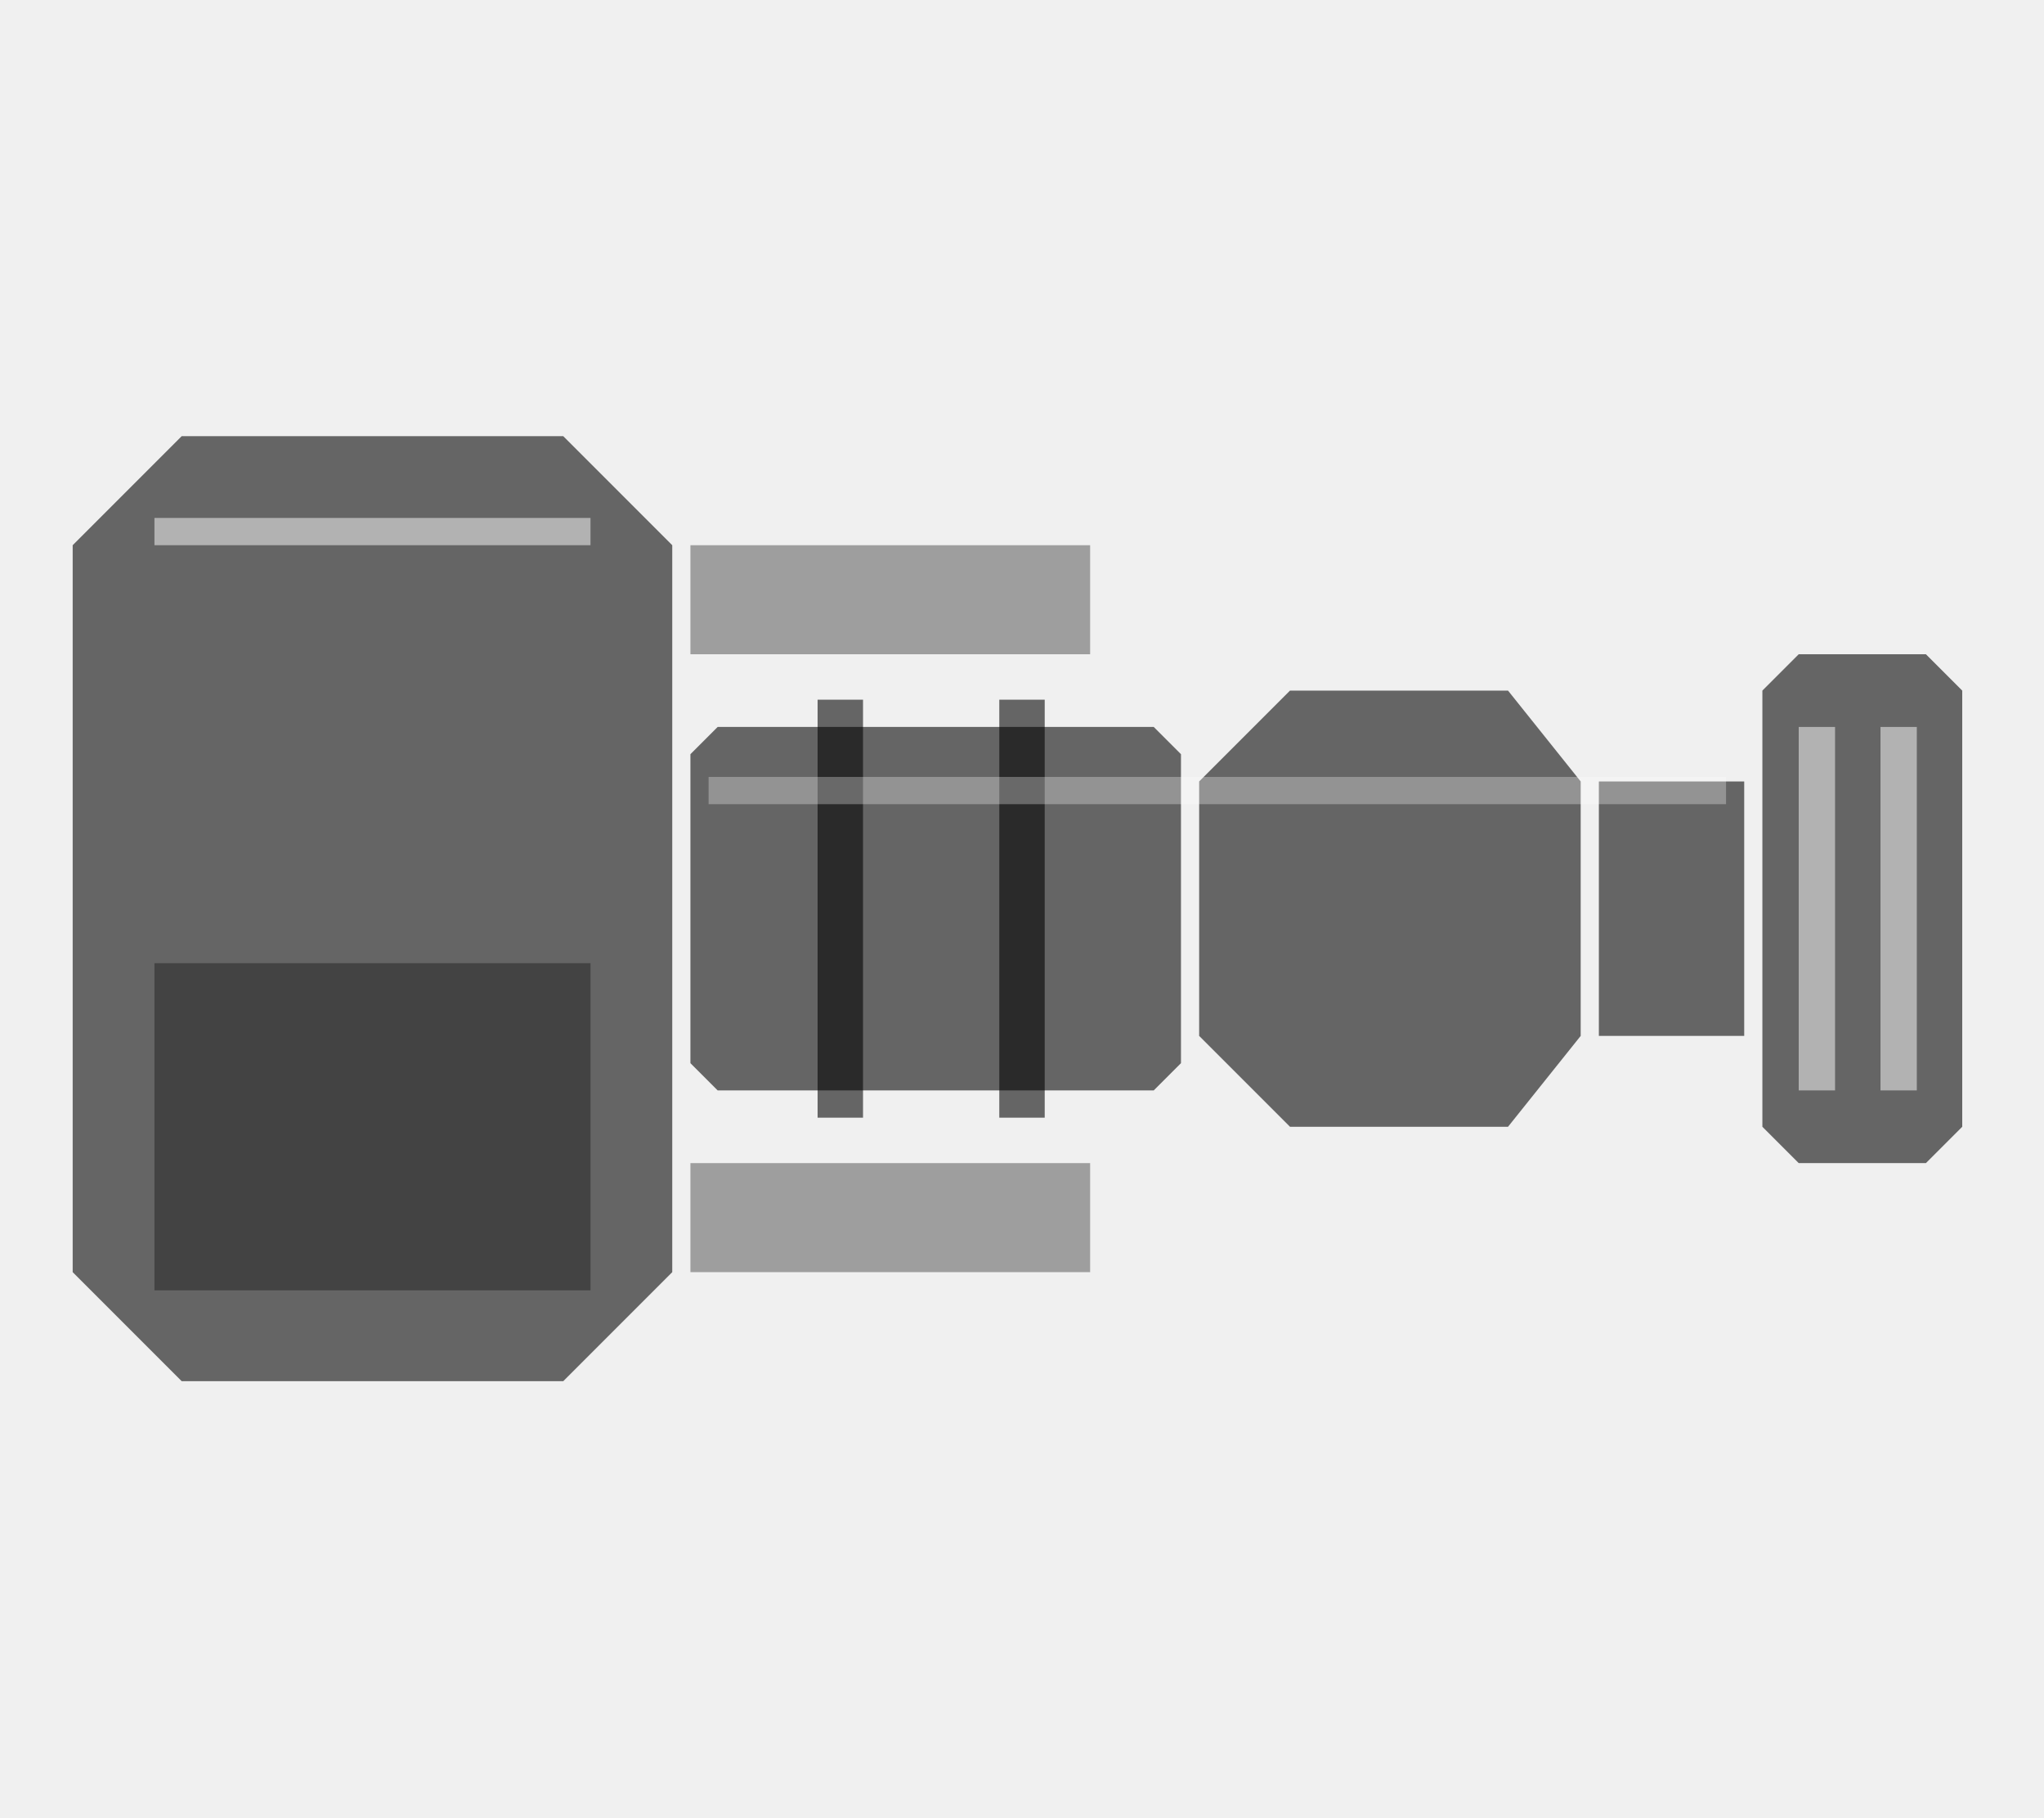
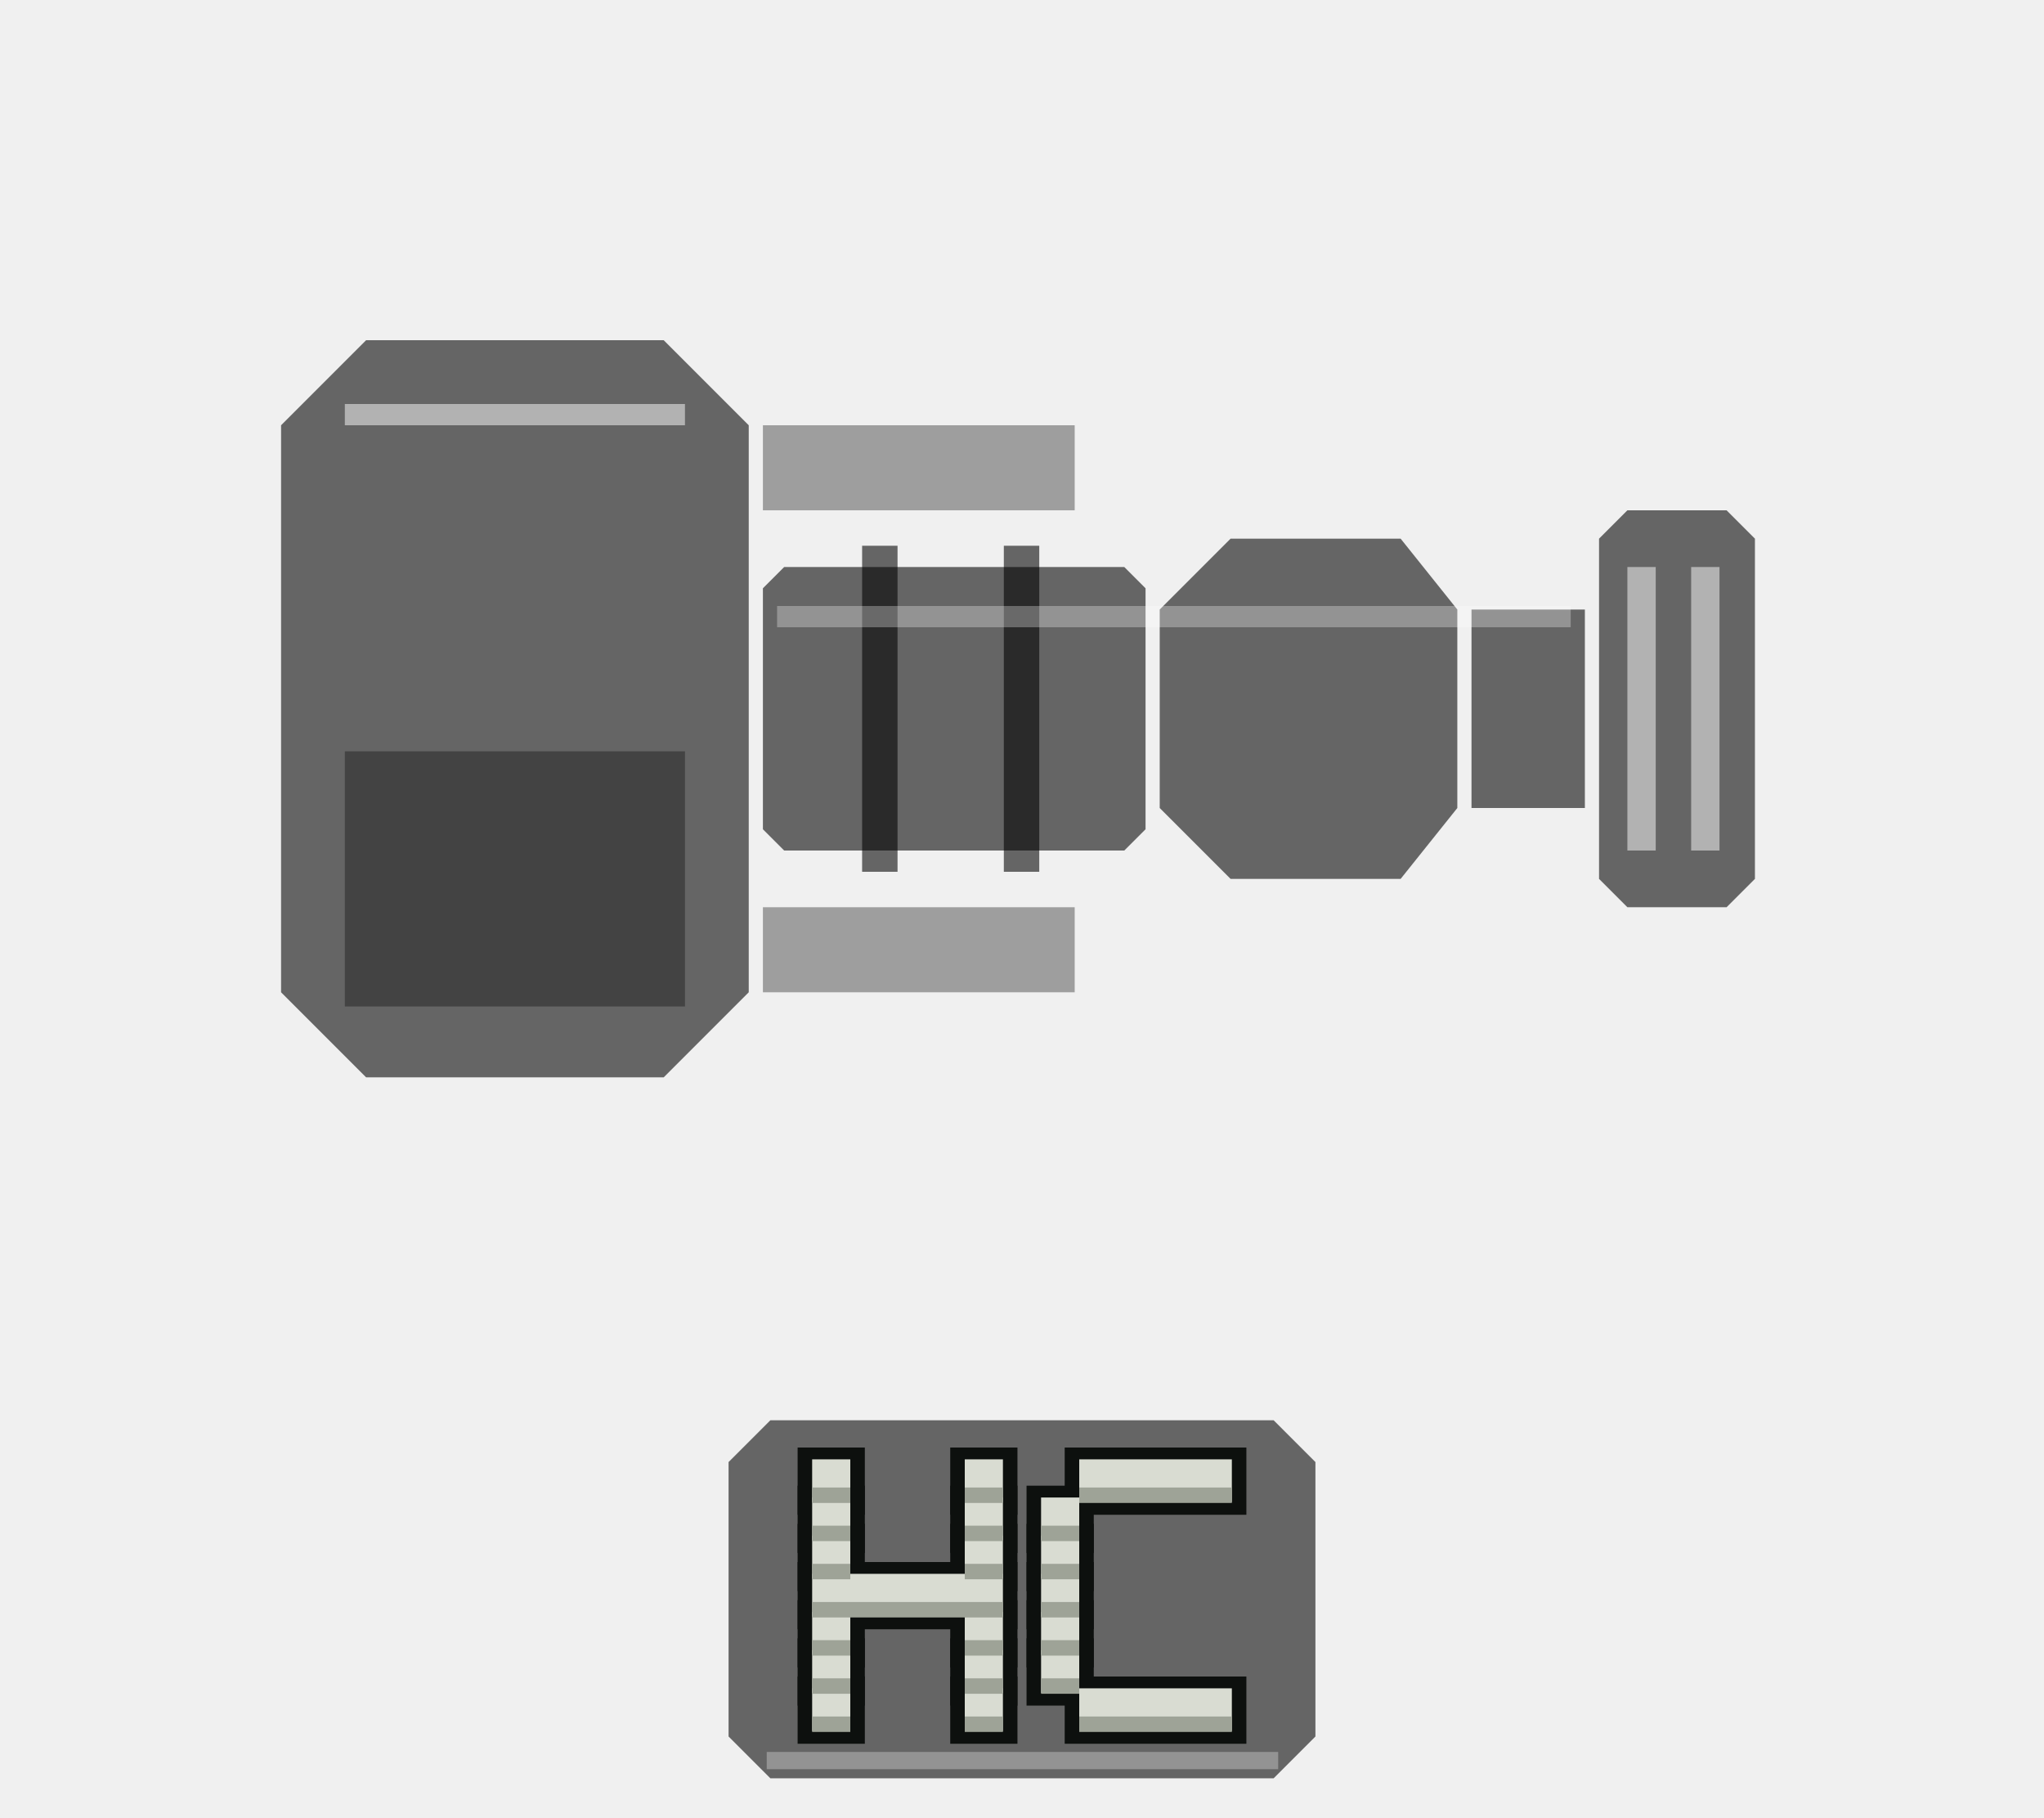
<svg xmlns="http://www.w3.org/2000/svg" viewBox="0 0 225 200">
-   <polygon points="20,48 62,48 74,60 74,140 62,152 20,152 8,140 8,60" fill="#000000" fill-opacity="0.58" />
-   <rect x="17" y="57" width="48" height="3" fill="#ffffff" fill-opacity="0.5" />
-   <rect x="17" y="106" width="48" height="36" fill="#000000" fill-opacity="0.34" />
-   <rect x="76" y="60" width="44" height="12" fill="#000000" fill-opacity="0.34" />
-   <rect x="76" y="128" width="44" height="12" fill="#000000" fill-opacity="0.34" />
-   <polygon points="79,80 127,80 130,83 130,117 127,120 79,120 76,117 76,83" fill="#000000" fill-opacity="0.58" />
-   <rect x="90" y="77" width="5" height="46" fill="#000000" fill-opacity="0.58" />
-   <rect x="110" y="77" width="5" height="46" fill="#000000" fill-opacity="0.58" />
-   <polygon points="132,86 142,76 166,76 174,86 174,114 166,124 142,124 132,114" fill="#000000" fill-opacity="0.58" />
-   <rect x="176" y="86" width="16" height="28" fill="#000000" fill-opacity="0.58" />
-   <polygon points="198,72 212,72 216,76 216,124 212,128 198,128 194,124 194,76" fill="#000000" fill-opacity="0.58" />
-   <rect x="198" y="80" width="4" height="40" fill="#ffffff" fill-opacity="0.5" />
-   <rect x="207" y="80" width="4" height="40" fill="#ffffff" fill-opacity="0.5" />
-   <rect x="78" y="85.5" width="112" height="3" fill="#ffffff" fill-opacity="0.3" />
+   <g transform="translate(24.7 0) scale(0.78)">
+     <polygon points="20,48 62,48 74,60 74,140 62,152 20,152 8,140 8,60" fill="#000000" fill-opacity="0.58" />
+     <rect x="17" y="57" width="48" height="3" fill="#ffffff" fill-opacity="0.5" />
+     <rect x="17" y="106" width="48" height="36" fill="#000000" fill-opacity="0.34" />
+     <rect x="76" y="60" width="44" height="12" fill="#000000" fill-opacity="0.34" />
+     <rect x="76" y="128" width="44" height="12" fill="#000000" fill-opacity="0.34" />
+     <polygon points="79,80 127,80 130,83 130,117 127,120 79,120 76,117 76,83" fill="#000000" fill-opacity="0.58" />
+     <rect x="90" y="77" width="5" height="46" fill="#000000" fill-opacity="0.58" />
+     <rect x="110" y="77" width="5" height="46" fill="#000000" fill-opacity="0.58" />
+     <polygon points="132,86 142,76 166,76 174,86 174,114 166,124 142,124 132,114" fill="#000000" fill-opacity="0.58" />
+     <rect x="176" y="86" width="16" height="28" fill="#000000" fill-opacity="0.58" />
+     <polygon points="198,72 212,72 216,76 216,124 212,128 198,128 194,124 194,76" fill="#000000" fill-opacity="0.58" />
+     <rect x="198" y="80" width="4" height="40" fill="#ffffff" fill-opacity="0.5" />
+     <rect x="207" y="80" width="4" height="40" fill="#ffffff" fill-opacity="0.5" />
+     <rect x="78" y="85.5" width="112" height="3" fill="#ffffff" fill-opacity="0.3" />
+   </g>
+   <polygon points="84.8,156.3 140.2,156.3 144.8,160.9 144.8,191.1 140.2,195.7 84.8,195.7 80.2,191.1 80.2,160.9" fill="#000000" fill-opacity="0.58" />
+   <rect x="84.4" y="192.8" width="56.3" height="1.9" fill="#ffffff" fill-opacity="0.3" />
+   <rect x="87.8" y="159.3" width="7.4" height="7.4" fill="#0d100e" />
+   <rect x="104.6" y="159.3" width="7.4" height="7.4" fill="#0d100e" />
+   <rect x="87.8" y="163.5" width="7.4" height="7.4" fill="#0d100e" />
+   <rect x="104.6" y="163.5" width="7.4" height="7.4" fill="#0d100e" />
+   <rect x="87.8" y="167.7" width="7.4" height="7.4" fill="#0d100e" />
+   <rect x="104.6" y="167.7" width="7.4" height="7.4" fill="#0d100e" />
+   <rect x="87.8" y="171.9" width="24.2" height="7.4" fill="#0d100e" />
+   <rect x="87.8" y="176.1" width="7.4" height="7.4" fill="#0d100e" />
+   <rect x="104.6" y="176.1" width="7.4" height="7.4" fill="#0d100e" />
+   <rect x="87.8" y="180.3" width="7.4" height="7.4" fill="#0d100e" />
+   <rect x="104.6" y="180.3" width="7.4" height="7.4" fill="#0d100e" />
+   <rect x="87.8" y="184.5" width="7.4" height="7.4" fill="#0d100e" />
+   <rect x="104.6" y="184.5" width="7.4" height="7.4" fill="#0d100e" />
+   <rect x="117.2" y="159.3" width="20" height="7.4" fill="#0d100e" />
+   <rect x="113" y="163.5" width="7.4" height="7.4" fill="#0d100e" />
+   <rect x="113" y="167.7" width="7.4" height="7.4" fill="#0d100e" />
+   <rect x="113" y="171.9" width="7.4" height="7.4" fill="#0d100e" />
+   <rect x="113" y="176.1" width="7.4" height="7.4" fill="#0d100e" />
+   <rect x="113" y="180.3" width="7.4" height="7.4" fill="#0d100e" />
+   <rect x="117.2" y="184.5" width="20" height="7.4" fill="#0d100e" />
+   <rect x="89.4" y="160.6" width="4.2" height="4.7" fill="#d9dcd2" />
+   <rect x="106.2" y="160.6" width="4.2" height="4.7" fill="#d9dcd2" />
+   <rect x="89.4" y="164.8" width="4.2" height="4.7" fill="#d9dcd2" />
+   <rect x="106.2" y="164.8" width="4.2" height="4.7" fill="#d9dcd2" />
+   <rect x="89.4" y="169" width="4.2" height="4.7" fill="#d9dcd2" />
+   <rect x="106.2" y="169" width="4.2" height="4.7" fill="#d9dcd2" />
+   <rect x="89.4" y="173.2" width="21" height="4.7" fill="#d9dcd2" />
+   <rect x="89.4" y="177.4" width="4.2" height="4.7" fill="#d9dcd2" />
+   <rect x="106.2" y="177.4" width="4.2" height="4.7" fill="#d9dcd2" />
+   <rect x="89.4" y="181.6" width="4.2" height="4.7" fill="#d9dcd2" />
+   <rect x="106.2" y="181.6" width="4.2" height="4.7" fill="#d9dcd2" />
+   <rect x="89.4" y="185.8" width="4.2" height="4.7" fill="#d9dcd2" />
+   <rect x="106.2" y="185.8" width="4.2" height="4.7" fill="#d9dcd2" />
+   <rect x="118.8" y="160.6" width="16.8" height="4.7" fill="#d9dcd2" />
+   <rect x="114.6" y="164.8" width="4.2" height="4.7" fill="#d9dcd2" />
+   <rect x="114.6" y="169" width="4.2" height="4.7" fill="#d9dcd2" />
+   <rect x="114.6" y="173.2" width="4.2" height="4.7" fill="#d9dcd2" />
+   <rect x="114.6" y="177.4" width="4.2" height="4.7" fill="#d9dcd2" />
+   <rect x="114.6" y="181.6" width="4.2" height="4.7" fill="#d9dcd2" />
+   <rect x="118.8" y="185.8" width="16.8" height="4.7" fill="#d9dcd2" />
+   <rect x="89.4" y="163.7" width="4.2" height="1.7" fill="#9ea397" />
+   <rect x="106.2" y="163.7" width="4.2" height="1.7" fill="#9ea397" />
+   <rect x="89.4" y="167.9" width="4.2" height="1.7" fill="#9ea397" />
+   <rect x="106.2" y="167.9" width="4.2" height="1.7" fill="#9ea397" />
+   <rect x="89.4" y="172.1" width="4.2" height="1.7" fill="#9ea397" />
+   <rect x="106.2" y="172.1" width="4.2" height="1.7" fill="#9ea397" />
+   <rect x="89.4" y="176.3" width="21" height="1.7" fill="#9ea397" />
+   <rect x="89.4" y="180.5" width="4.2" height="1.7" fill="#9ea397" />
+   <rect x="106.2" y="180.5" width="4.2" height="1.7" fill="#9ea397" />
+   <rect x="89.4" y="184.7" width="4.2" height="1.7" fill="#9ea397" />
+   <rect x="106.2" y="184.7" width="4.2" height="1.7" fill="#9ea397" />
+   <rect x="89.4" y="188.9" width="4.2" height="1.7" fill="#9ea397" />
+   <rect x="106.2" y="188.9" width="4.2" height="1.7" fill="#9ea397" />
+   <rect x="118.8" y="163.7" width="16.8" height="1.7" fill="#9ea397" />
+   <rect x="114.6" y="167.9" width="4.2" height="1.7" fill="#9ea397" />
+   <rect x="114.6" y="172.1" width="4.2" height="1.7" fill="#9ea397" />
+   <rect x="114.6" y="176.3" width="4.2" height="1.7" fill="#9ea397" />
+   <rect x="114.6" y="180.5" width="4.2" height="1.7" fill="#9ea397" />
+   <rect x="114.6" y="184.7" width="4.2" height="1.7" fill="#9ea397" />
+   <rect x="118.8" y="188.9" width="16.8" height="1.7" fill="#9ea397" />
</svg>
